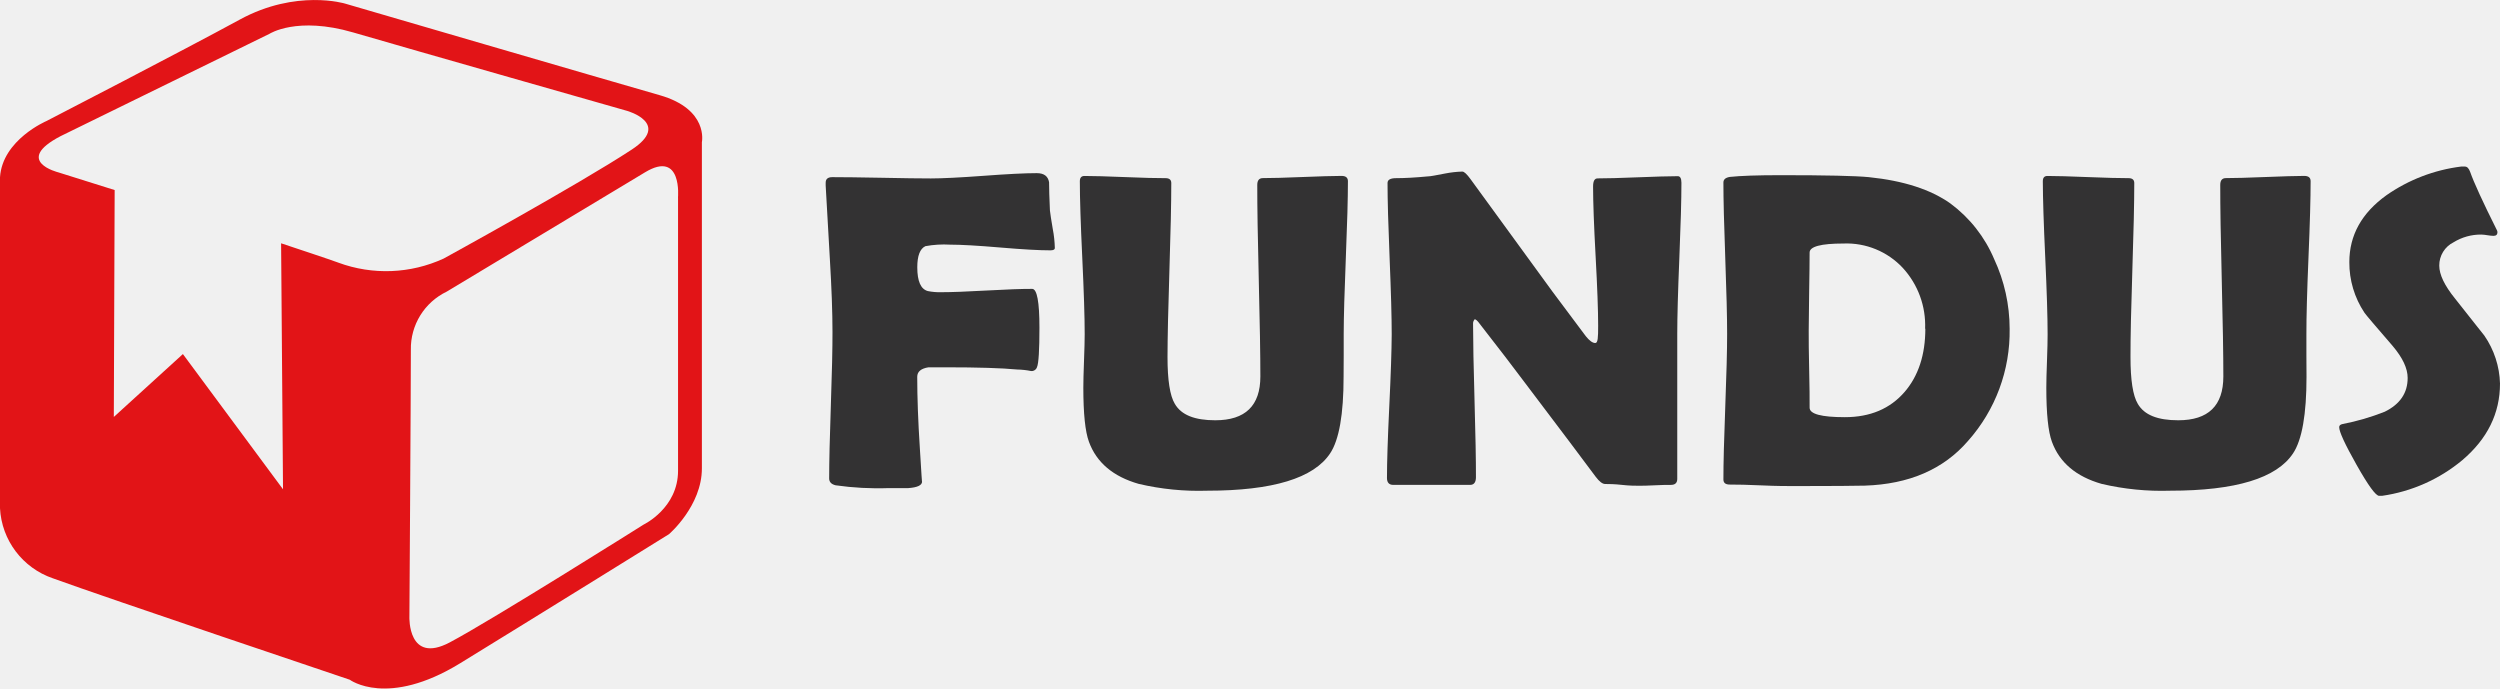
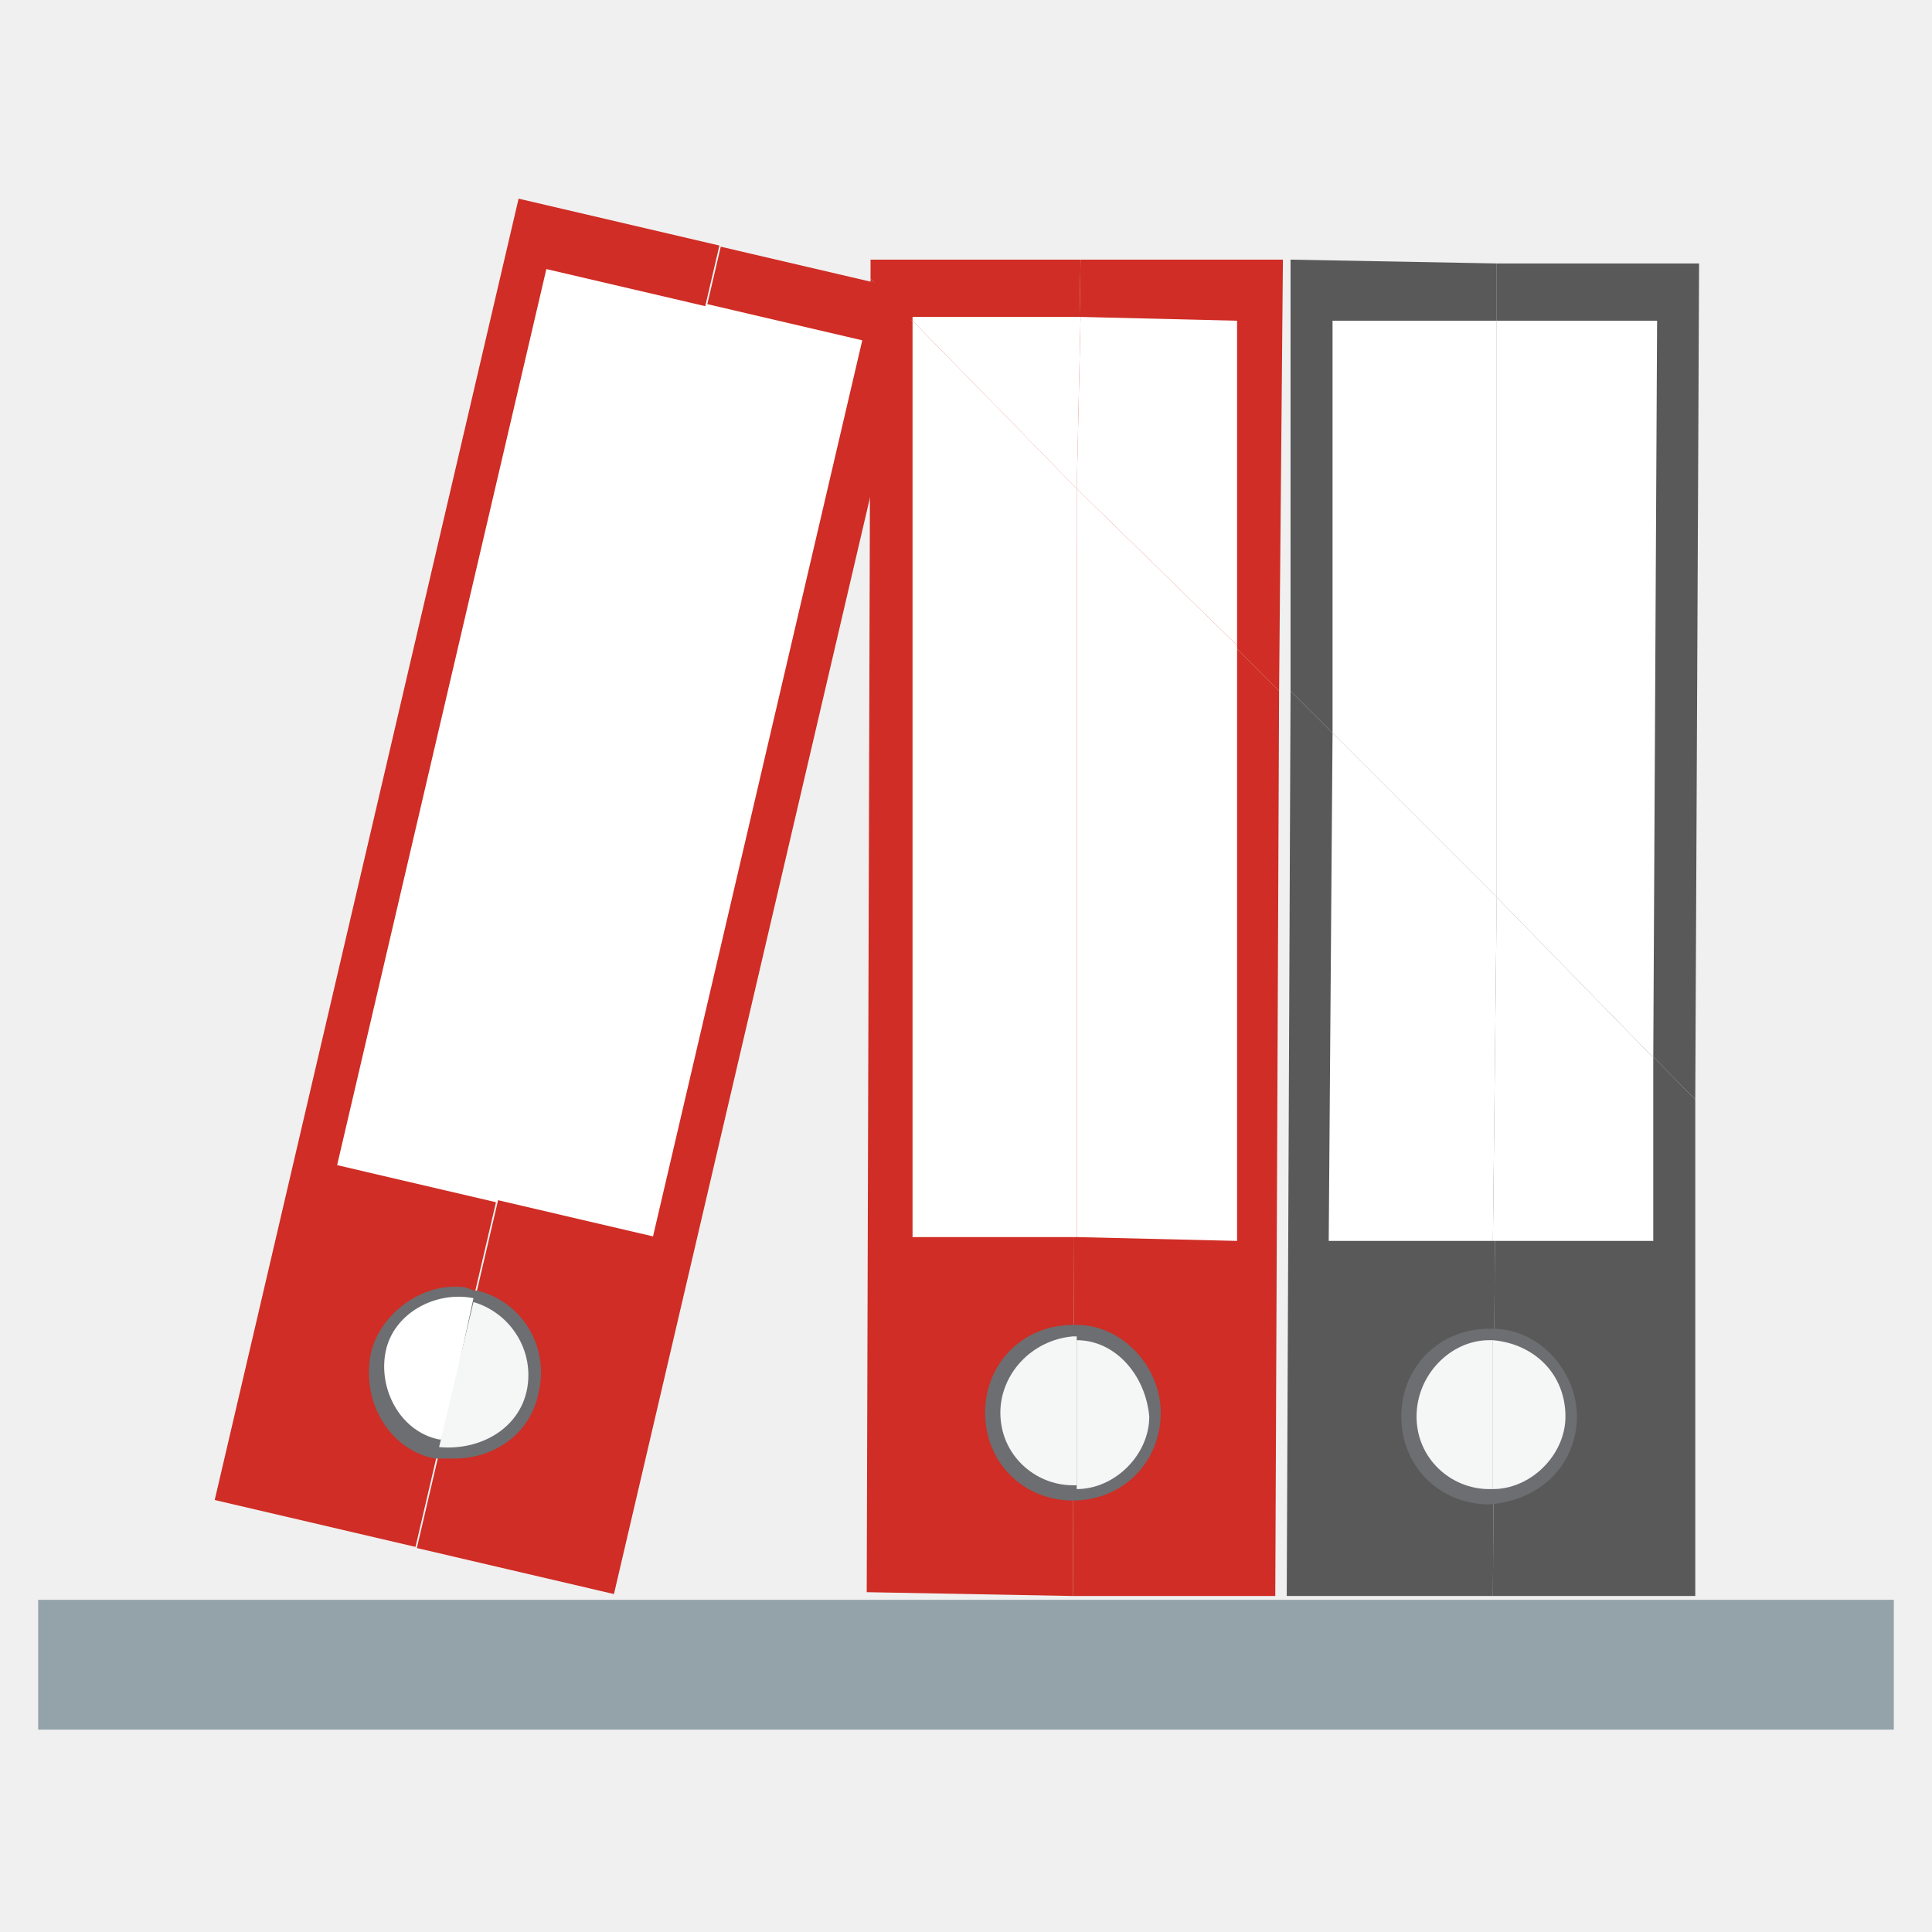
- <svg xmlns="http://www.w3.org/2000/svg" viewBox="0 0 443.7 122.19">
-   <defs>
-     <style>.cls-1{fill:#e21417;}.cls-2{fill:#333233;}</style>
-   </defs>
-   <g id="Ebene_2" data-name="Ebene 2">
-     <g id="Layer_1" data-name="Layer 1">
-       <path class="cls-1" d="M117.07,16.89C108.32,14.39,61.25.64,61.25.64S52.6-2,42.55,3.48s-34.3,18-34.3,18S.42,24.81,0,31.47V90.21a13.9,13.9,0,0,0,9.39,12.43c9.36,3.41,52.69,18,52.69,18s6.67,5,19.58-2.92S118.74,94.8,118.74,94.8s5.83-5,5.83-11.67V25.22S125.82,19.39,117.07,16.89Zm-57,29.73c-2.27-.82-5.89-2-10.18-3.44l.34,43.66-17.77-24L20.2,74l.15-40.27-10-3.14s-8.08-2,.41-6.43L47.83,6s4.86-3.16,14.86-.24,48.62,13.92,48.62,13.92,7.89,2.22.81,6.87c-9.47,6.22-33.38,19.34-33.38,19.34A24.48,24.48,0,0,1,60.06,46.62Zm60.27-11.55V83.55c0,6.63-6.09,9.54-6.09,9.54s-27,17-34.44,20.93-7.15-4.51-7.15-4.51.26-39.74.26-47.42a11.22,11.22,0,0,1,6.36-10.33l35.24-21.2C121.13,26.59,120.33,35.07,120.33,35.07Z" />
-       <path class="cls-2" d="M187.21,44c0,.29-.26.43-.78.43-2,0-4.91-.16-8.88-.5s-7-.51-8.93-.51a18.34,18.34,0,0,0-4.38.27q-1.44.68-1.44,3.75c0,2.48.62,3.88,1.87,4.22a10.66,10.66,0,0,0,2.39.2q2.69,0,8.06-.3t8.07-.29q1.29,0,1.29,6.88,0,6-.43,7a1,1,0,0,1-1.06.7,13.89,13.89,0,0,0-2.46-.27q-4.17-.39-12.65-.39c-1.83,0-2.85,0-3.09,0-1.33.21-2,.77-2,1.68q0,5.54.47,12.77.39,6.52.39,5.82,0,1-2.46,1.17c.44,0-.72,0-3.48,0a53.4,53.4,0,0,1-9.41-.5c-.76-.19-1.14-.59-1.14-1.22q0-4.33.3-13t.29-13q0-5.16-.47-13-.71-12.07-.74-13l0-.47c0-.65.36-1,1.17-1q2.9,0,8.73.11c3.89.08,6.82.12,8.77.12s5.22-.16,9.4-.47,7.31-.47,9.39-.47c1.3,0,2,.54,2.19,1.61,0,1.12.05,2.8.15,5,.06.58.23,1.68.51,3.32A20.1,20.1,0,0,1,187.21,44Z" />
-       <path class="cls-2" d="M238.46,66.86q0,10-2.38,13.59-4.38,6.64-21.84,6.64a46.61,46.61,0,0,1-12.14-1.21q-6.81-1.95-8.83-7.46-1-2.7-1-9.61,0-1.61.12-4.77c.08-2.11.12-3.68.12-4.72q0-4.53-.43-13.6t-.43-13.55c0-.63.27-.94.82-.94q2.38,0,7.2.2t7.21.19c.65,0,1,.29,1,.86q0,5.16-.33,15.45t-.34,15.45q0,6.13,1.29,8.28c1.15,2,3.54,2.93,7.19,2.93q8,0,8-7.77,0-5.67-.28-17t-.27-17c0-.8.33-1.21,1-1.21q2.29,0,6.95-.19t7-.2c.76,0,1.14.31,1.14.94q0,4.48-.37,13.55t-.38,13.6c0,.83,0,2.09,0,3.77S238.46,66,238.46,66.86Z" />
-       <path class="cls-2" d="M298.42,32.44q0,4.45-.37,13.38t-.37,13.42V85c0,.7-.38,1.06-1.13,1.06s-1.57,0-2.83.07-2.21.08-2.84.08-1.69,0-3-.15-2.37-.16-3-.16q-.71,0-1.68-1.29-2.81-3.8-12.65-16.8-2.7-3.63-8.21-10.7a1.63,1.63,0,0,0-.58-.47,1.08,1.08,0,0,0-.32.86q0,4.53.26,13.59t.25,13.6c0,.91-.35,1.37-1.05,1.37H247.29c-.75,0-1.13-.41-1.13-1.22q0-4.21.41-12.73T247,59.32q0-4.5-.37-13.44t-.37-13.4c0-.57.5-.86,1.52-.86,1.51,0,3.37-.1,5.59-.31.52,0,1.54-.22,3.08-.51a18.89,18.89,0,0,1,3.09-.35c.31,0,.79.44,1.44,1.33l14.57,20q2,2.7,5.9,7.89c.65.81,1.21,1.21,1.68,1.21s.51-1,.51-3.05q0-4.09-.45-12.34t-.45-12.38c0-1,.27-1.45.82-1.45q2.34,0,7.07-.19t7.07-.2C298.18,31.23,298.42,31.63,298.42,32.44Z" />
-       <path class="cls-2" d="M356.67,58.34a29.22,29.22,0,0,1-7.39,19.92q-6.52,7.55-18.32,7.93-2.26.07-12.46.08c-1.27,0-3.2,0-5.76-.12S308.25,86,307,86c-.76,0-1.13-.3-1.13-.9q0-4.31.33-12.91t.33-12.91q0-4.5-.33-13.46t-.33-13.42c0-.55.37-.87,1.13-1,1.85-.2,4.88-.31,9.1-.31q12,0,15.59.35,9.25.95,14.49,4.69A23.79,23.79,0,0,1,353.93,46,29.29,29.29,0,0,1,356.67,58.34Zm-15,0a15.08,15.08,0,0,0-3.95-10.78,13.65,13.65,0,0,0-10.55-4.34c-4,0-6,.54-6,1.6q0,2.31-.08,6.94c-.05,3.08-.08,5.4-.08,6.93s0,3.78.08,6.82.08,5.32.08,6.85q0,1.68,6.25,1.68,6.75,0,10.62-4.49Q341.7,65.29,341.71,58.34Z" />
-       <path class="cls-2" d="M409.36,66.86q0,10-2.38,13.59-4.38,6.64-21.84,6.64A46.75,46.75,0,0,1,373,85.88q-6.8-1.95-8.82-7.46-1-2.7-1-9.61,0-1.61.12-4.77c.08-2.11.11-3.68.11-4.72q0-4.53-.42-13.6t-.43-13.55c0-.63.27-.94.82-.94,1.58,0,4,.07,7.2.2s5.62.19,7.21.19c.65,0,1,.29,1,.86q0,5.16-.34,15.45t-.33,15.45q0,6.13,1.29,8.28c1.15,2,3.54,2.93,7.19,2.93q8,0,8-7.77,0-5.67-.28-17t-.27-17c0-.8.33-1.21,1-1.21q2.29,0,6.95-.19t6.95-.2c.76,0,1.14.31,1.14.94q0,4.48-.38,13.55t-.37,13.6c0,.83,0,2.09,0,3.77S409.36,66,409.36,66.86Z" />
-       <path class="cls-2" d="M443.7,68.07q0,7.92-6.68,13.59A28.57,28.57,0,0,1,422.76,88c-.21,0-.38,0-.51,0q-.9,0-4-5.49t-3.09-6.7c0-.29.2-.47.59-.55a41.55,41.55,0,0,0,7.5-2.19q4.07-2,4.06-6,0-2.53-2.66-5.67-4.6-5.31-5-5.89a16,16,0,0,1-2.69-9q0-7.14,6.6-11.87a29.57,29.57,0,0,1,13.24-5.08,6.62,6.62,0,0,1,.67,0c.39,0,.7.31.93.94q1,2.85,4.73,10.31a.93.93,0,0,1,.12.39c0,.44-.24.66-.71.66a7.2,7.2,0,0,1-1.05-.11,7.74,7.74,0,0,0-1.13-.12A9.21,9.21,0,0,0,435.46,43a4.58,4.58,0,0,0-2.54,4.14c0,1.59.93,3.54,2.81,5.86,3.31,4.17,5,6.35,5.19,6.56A15.72,15.72,0,0,1,443.7,68.07Z" />
+ <svg xmlns="http://www.w3.org/2000/svg" version="1.1" id="Ebene_1" x="0px" y="0px" viewBox="0 0 50.6 50.6" style="enable-background:new 0 0 50.6 50.6;" xml:space="preserve">
+   <style type="text/css">
+ 	.st0{fill:#CF2D25;}
+ 	.st1{fill:#FFFFFF;}
+ 	.st2{fill:#6D6E71;}
+ 	.st3{fill:#F5F6F6;}
+ 	.st4{fill:#595959;}
+ 	.st5{fill:#94A3AA;}
+ </style>
+   <g id="_x31_1">
+     <g>
+       <g>
+         <polygon class="st0" points="28.3,6.8 22.8,6.8 22.8,7.3 28.2,12.8    " />
+         <polygon class="st0" points="22.8,7.3 22.7,41.7 28.1,41.8 28.2,12.8    " />
+         <polygon class="st0" points="33.6,6.8 28.3,6.8 28.2,12.8 33.5,18.1    " />
+         <polygon class="st0" points="28.2,12.8 28.1,41.8 33.4,41.8 33.5,18.1    " />
+         <polygon class="st1" points="23.9,8.4 23.9,32.4 28.2,32.4 28.2,12.8    " />
+         <polygon class="st1" points="28.3,8.3 23.9,8.3 23.9,8.4 28.2,12.8    " />
+         <polygon class="st1" points="32.4,8.4 28.3,8.3 28.2,12.8 32.4,16.9    " />
+         <polygon class="st1" points="28.2,12.8 28.2,32.4 32.4,32.5 32.4,16.9    " />
+         <path class="st2" d="M28.1,39.3c-1.3,0-2.3-1-2.3-2.3c0-1.3,1-2.3,2.3-2.3c0,0,0,0,0.1,0l0,0c1.2,0,2.2,1.1,2.2,2.3     C30.4,38.3,29.4,39.3,28.1,39.3L28.1,39.3C28.1,39.3,28.1,39.3,28.1,39.3z" />
+         <path class="st3" d="M26.2,37c0,1.1,0.9,1.9,1.9,1.9c0,0,0,0,0.1,0l0-3.9c0,0,0,0-0.1,0C27,35.1,26.2,36,26.2,37z" />
+         <path class="st3" d="M28.2,35.1l0,3.9c1,0,1.9-0.9,1.9-1.9C30,36,29.2,35.1,28.2,35.1z" />
+       </g>
+       <g>
+         <polygon class="st4" points="39.2,6.9 33.8,6.8 33.8,18.1 39.2,23.5    " />
+         <polygon class="st4" points="33.8,18.1 33.7,41.8 39.1,41.8 39.2,23.5    " />
+         <polygon class="st4" points="44.5,6.9 39.2,6.9 39.2,23.5 44.4,28.8    " />
+         <polygon class="st4" points="39.2,23.5 39.1,41.8 44.4,41.8 44.4,28.8    " />
+         <polygon class="st1" points="39.2,8.4 34.9,8.4 34.9,19.2 39.2,23.5    " />
+         <polygon class="st1" points="34.9,19.2 34.8,32.5 39.1,32.5 39.2,23.5    " />
+         <polygon class="st1" points="43.4,8.4 39.2,8.4 39.2,23.5 43.3,27.7    " />
+         <polygon class="st1" points="39.2,23.5 39.1,32.5 43.3,32.5 43.3,27.7    " />
+         <path class="st2" d="M39,39.4c-1.3,0-2.3-1-2.3-2.3c0-1.3,1-2.3,2.3-2.3c0,0,0,0,0.1,0l0,0c1.2,0,2.2,1.1,2.2,2.3     C41.3,38.3,40.4,39.3,39,39.4L39,39.4C39.1,39.4,39.1,39.4,39,39.4z" />
+         <path class="st3" d="M37.1,37.1c0,1.1,0.9,1.9,1.9,1.9c0,0,0,0,0.1,0l0-3.9c0,0,0,0-0.1,0C38,35.1,37.1,36,37.1,37.1z" />
+         <path class="st3" d="M39.1,35.1l0,3.9c1,0,1.9-0.9,1.9-1.9C41,36,40.2,35.2,39.1,35.1z" />
+       </g>
+       <g>
+         <rect x="-5.2" y="20.2" transform="matrix(0.2274 -0.9738 0.9738 0.2274 -12.865 29.6286)" class="st0" width="35" height="5.4" />
+         <rect x="0" y="21.5" transform="matrix(0.2274 -0.9738 0.9738 0.2274 -10.0186 35.6549)" class="st0" width="35" height="5.3" />
+         <rect x="1.6" y="17.1" transform="matrix(0.2274 -0.9738 0.9738 0.2274 -8.1866 28.185)" class="st1" width="24.1" height="4.3" />
+         <rect x="5.8" y="18.1" transform="matrix(0.2274 -0.9738 0.9738 0.2274 -5.9318 32.9588)" class="st1" width="24.1" height="4.2" />
+         <path class="st2" d="M11.9,38.2c-0.1,0-0.3,0-0.4,0l0,0c0,0,0,0-0.1,0c-0.6-0.1-1.1-0.5-1.4-1c-0.3-0.5-0.4-1.1-0.3-1.7     c0.2-1,1.2-1.8,2.2-1.8c0.2,0,0.3,0,0.5,0.1c0,0,0,0,0.1,0l0,0c1.2,0.3,1.9,1.5,1.6,2.7C13.9,37.5,13,38.2,11.9,38.2L11.9,38.2z" />
+         <path class="st1" d="M12.4,34c-1-0.2-2.1,0.4-2.3,1.4c-0.2,1,0.4,2.1,1.4,2.3c0,0,0,0,0.1,0L12.4,34C12.4,34.1,12.4,34.1,12.4,34     z" />
+         <path class="st3" d="M13.8,36.4c0.2-1-0.4-2-1.4-2.3l-0.9,3.8C12.6,38,13.6,37.4,13.8,36.4z" />
+       </g>
    </g>
+     <rect x="1" y="41.9" class="st5" width="48.6" height="3.4" />
  </g>
</svg>
